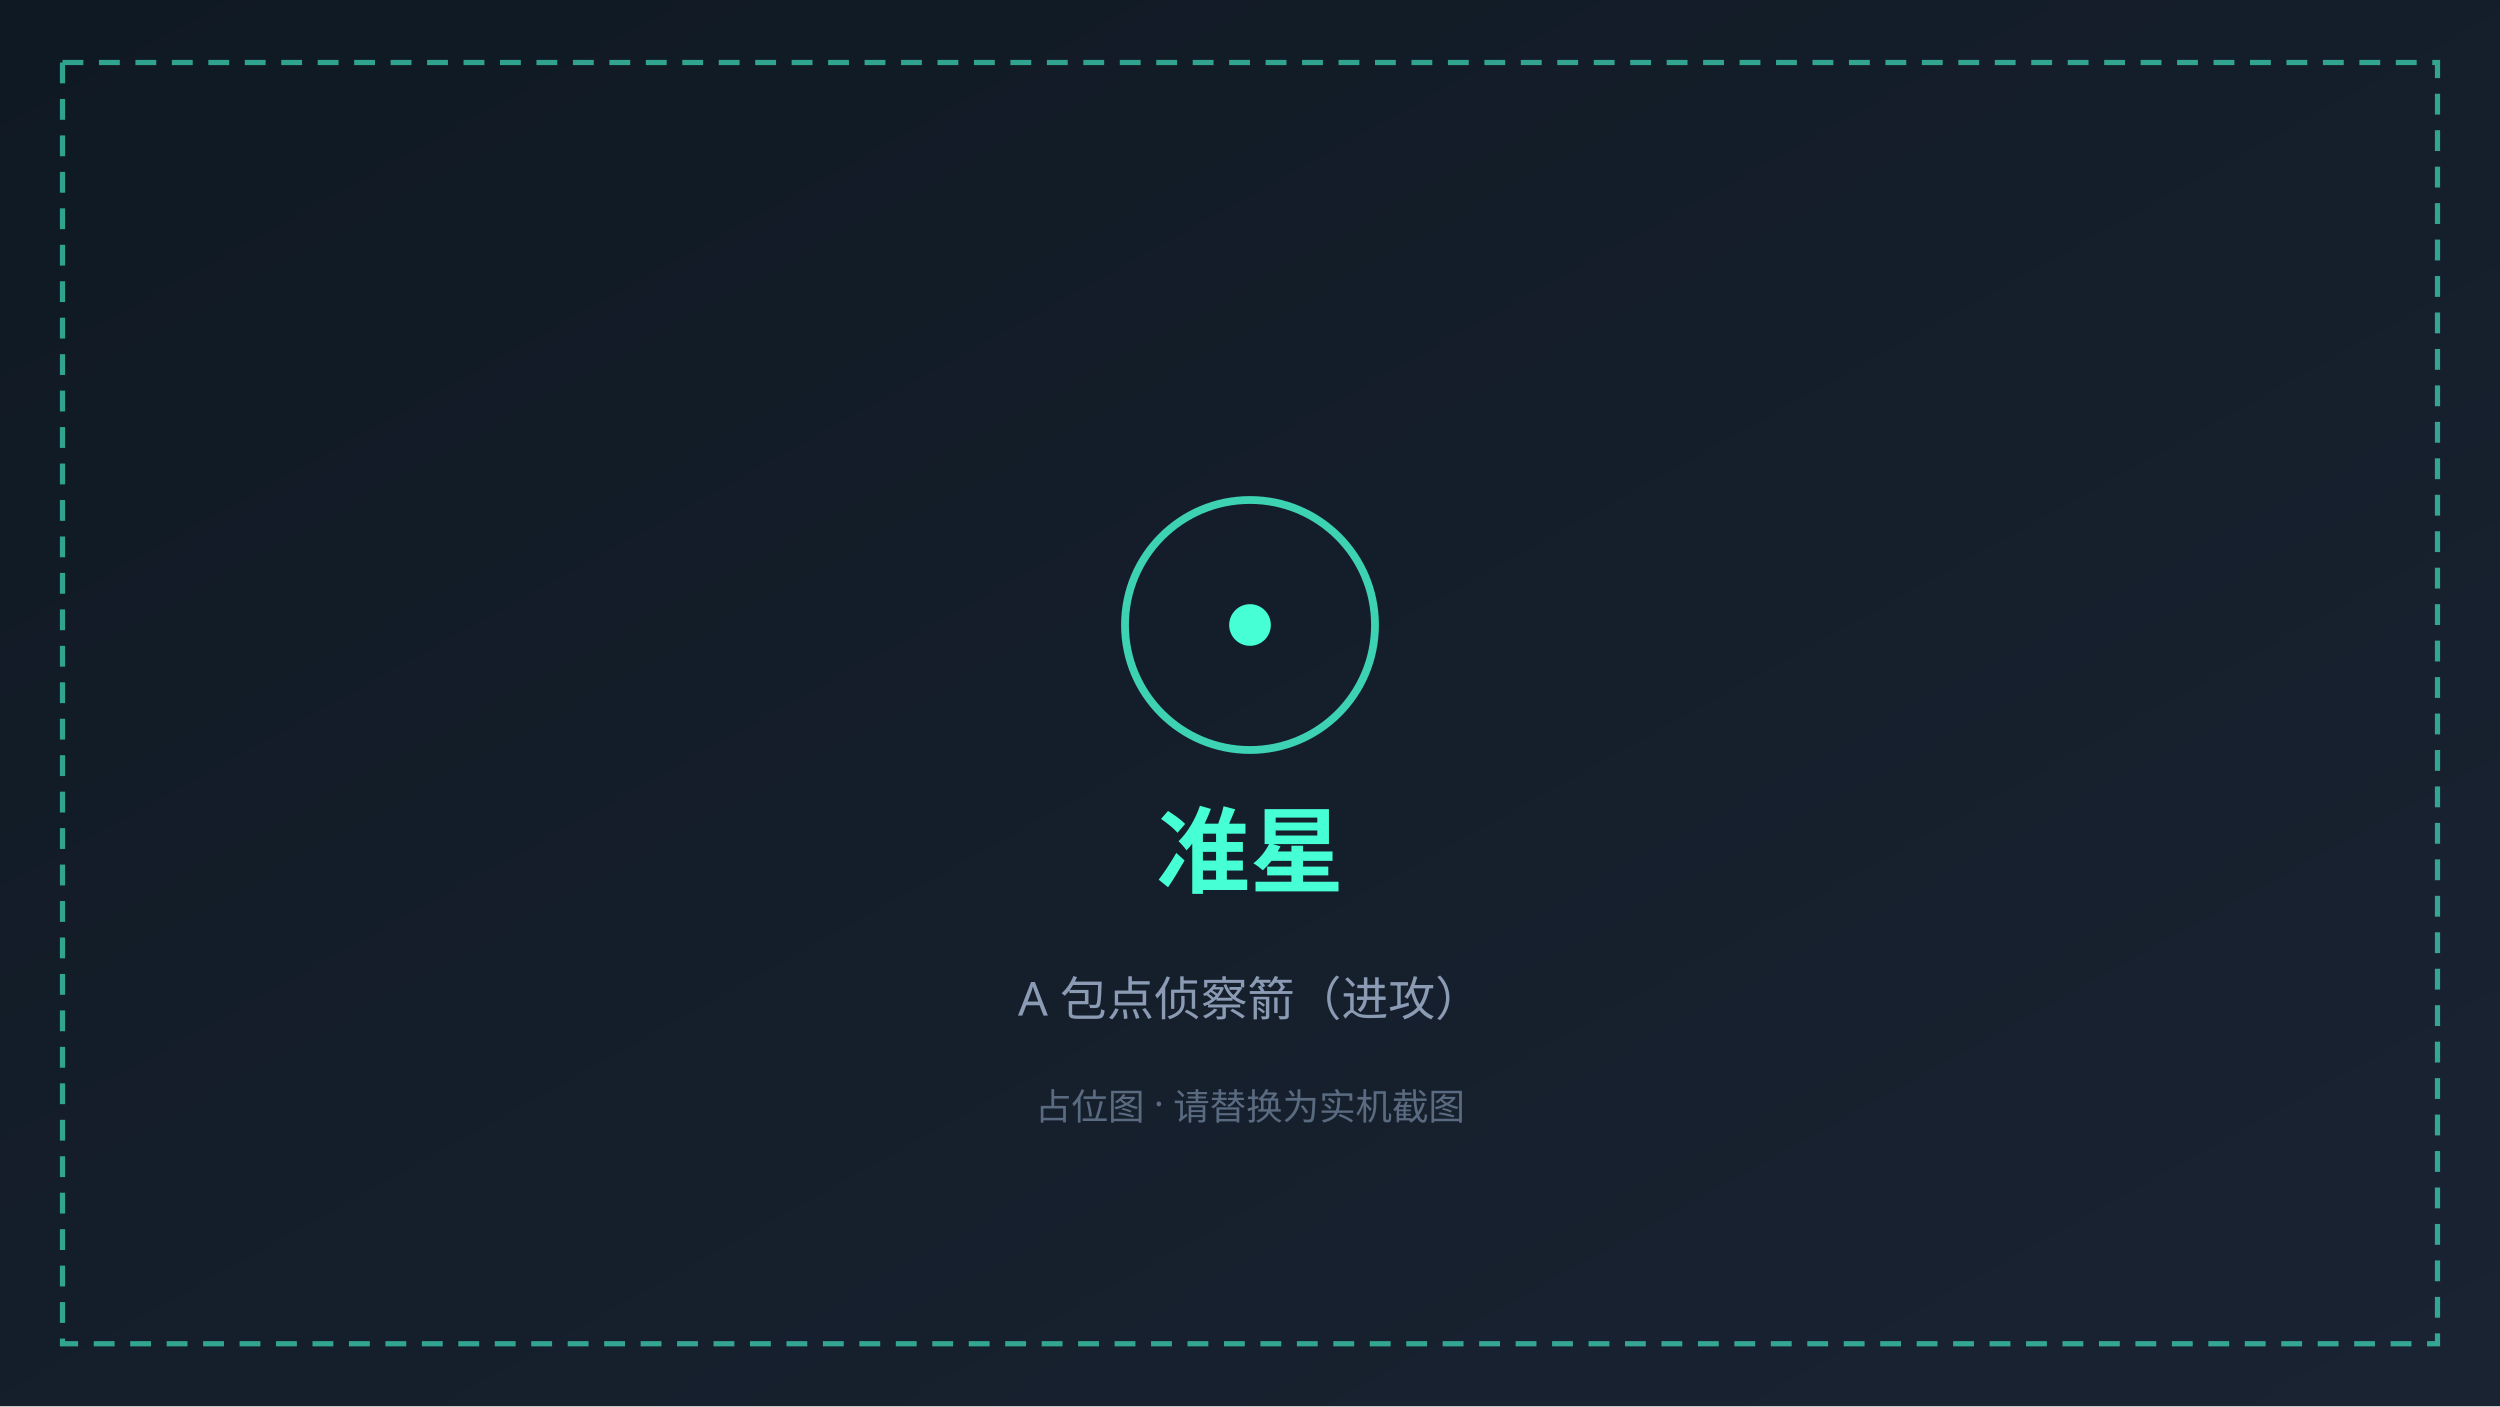
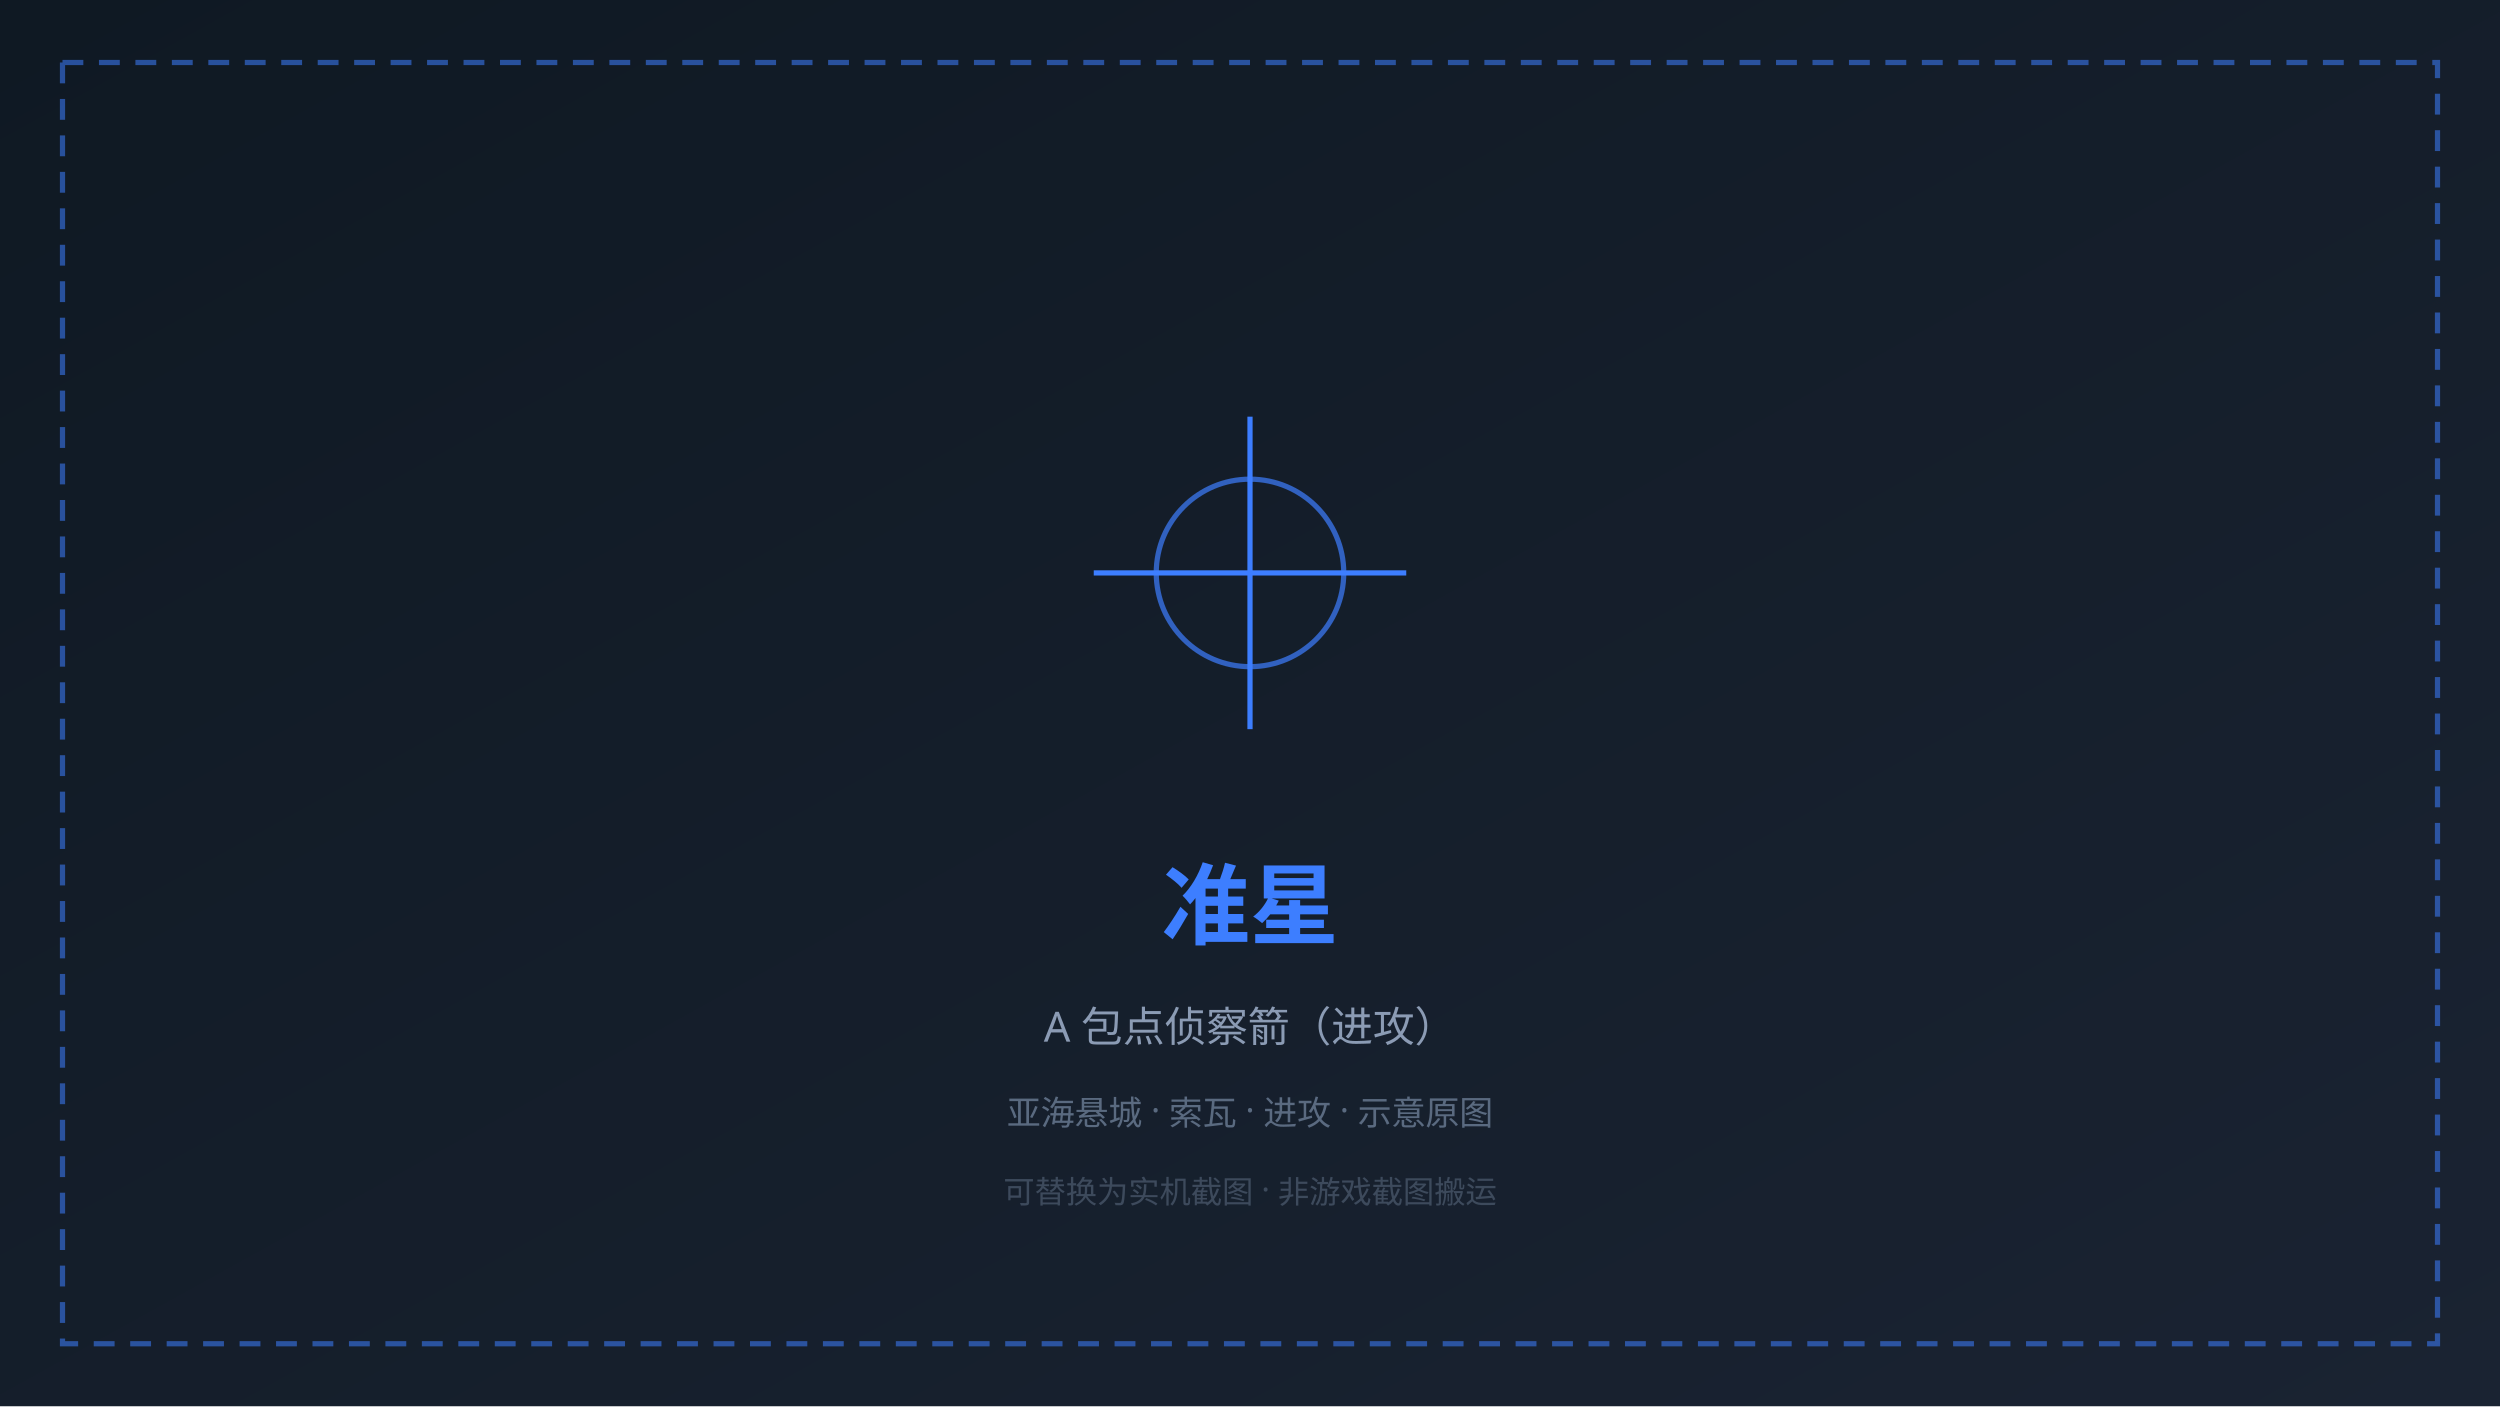
<svg xmlns="http://www.w3.org/2000/svg" width="960" height="540" viewBox="0 0 960 540">
  <defs>
    <linearGradient id="bg" x1="0" y1="0" x2="1" y2="1">
      <stop offset="0%" stop-color="#0f1923" />
      <stop offset="100%" stop-color="#1a2332" />
    </linearGradient>
+     <marker id="arrow" markerWidth="8" markerHeight="8" refX="4" refY="4" orient="auto">
+       <path d="M0,0 L8,4 L0,8 Z" fill="#3d7eff" />
+     </marker>
  </defs>
  <rect width="960" height="540" fill="url(#bg)" />
-   <rect x="24" y="24" width="912" height="492" fill="none" stroke="#46ffd5" stroke-width="2" stroke-dasharray="8 6" opacity="0.6" />
-   <circle cx="480" cy="240" r="48" fill="none" stroke="#46ffd5" stroke-width="3" opacity="0.8" />
-   <circle cx="480" cy="240" r="8" fill="#46ffd5" />
-   <text x="480" y="340" text-anchor="middle" fill="#46ffd5" font-family="system-ui,sans-serif" font-size="36" font-weight="700">准星</text>
-   <text x="480" y="390" text-anchor="middle" fill="#8b9bb4" font-family="system-ui,sans-serif" font-size="18">A 包点侦察箭（进攻）</text>
-   <text x="480" y="430" text-anchor="middle" fill="#5a6a80" font-family="system-ui,sans-serif" font-size="14">占位图 · 请替换为实机截图</text>
+   <rect x="24" y="24" width="912" height="492" fill="none" stroke="#3d7eff" stroke-width="2" stroke-dasharray="8 6" opacity="0.55" />
+   <line x1="480" y1="160" x2="480" y2="280" stroke="#3d7eff" stroke-width="2" />
+   <line x1="420" y1="220" x2="540" y2="220" stroke="#3d7eff" stroke-width="2" />
+   <circle cx="480" cy="220" r="36" fill="none" stroke="#3d7eff" stroke-width="2" opacity="0.7" />
+   <text x="480" y="360" text-anchor="middle" fill="#3d7eff" font-family="system-ui,sans-serif" font-size="34" font-weight="700">准星</text>
+   <text x="480" y="400" text-anchor="middle" fill="#8b9bb4" font-family="system-ui,sans-serif" font-size="16">A 包点侦察箭（进攻）</text>
+   <text x="480" y="432" text-anchor="middle" fill="#5a6a80" font-family="system-ui,sans-serif" font-size="13">亚海悬城 · 索瓦 · 进攻 · 示意原图</text>
+   <text x="480" y="462" text-anchor="middle" fill="#3d4a5c" font-family="system-ui,sans-serif" font-size="12">可替换为实机截图 · 非游戏截图搬运</text>
</svg>
